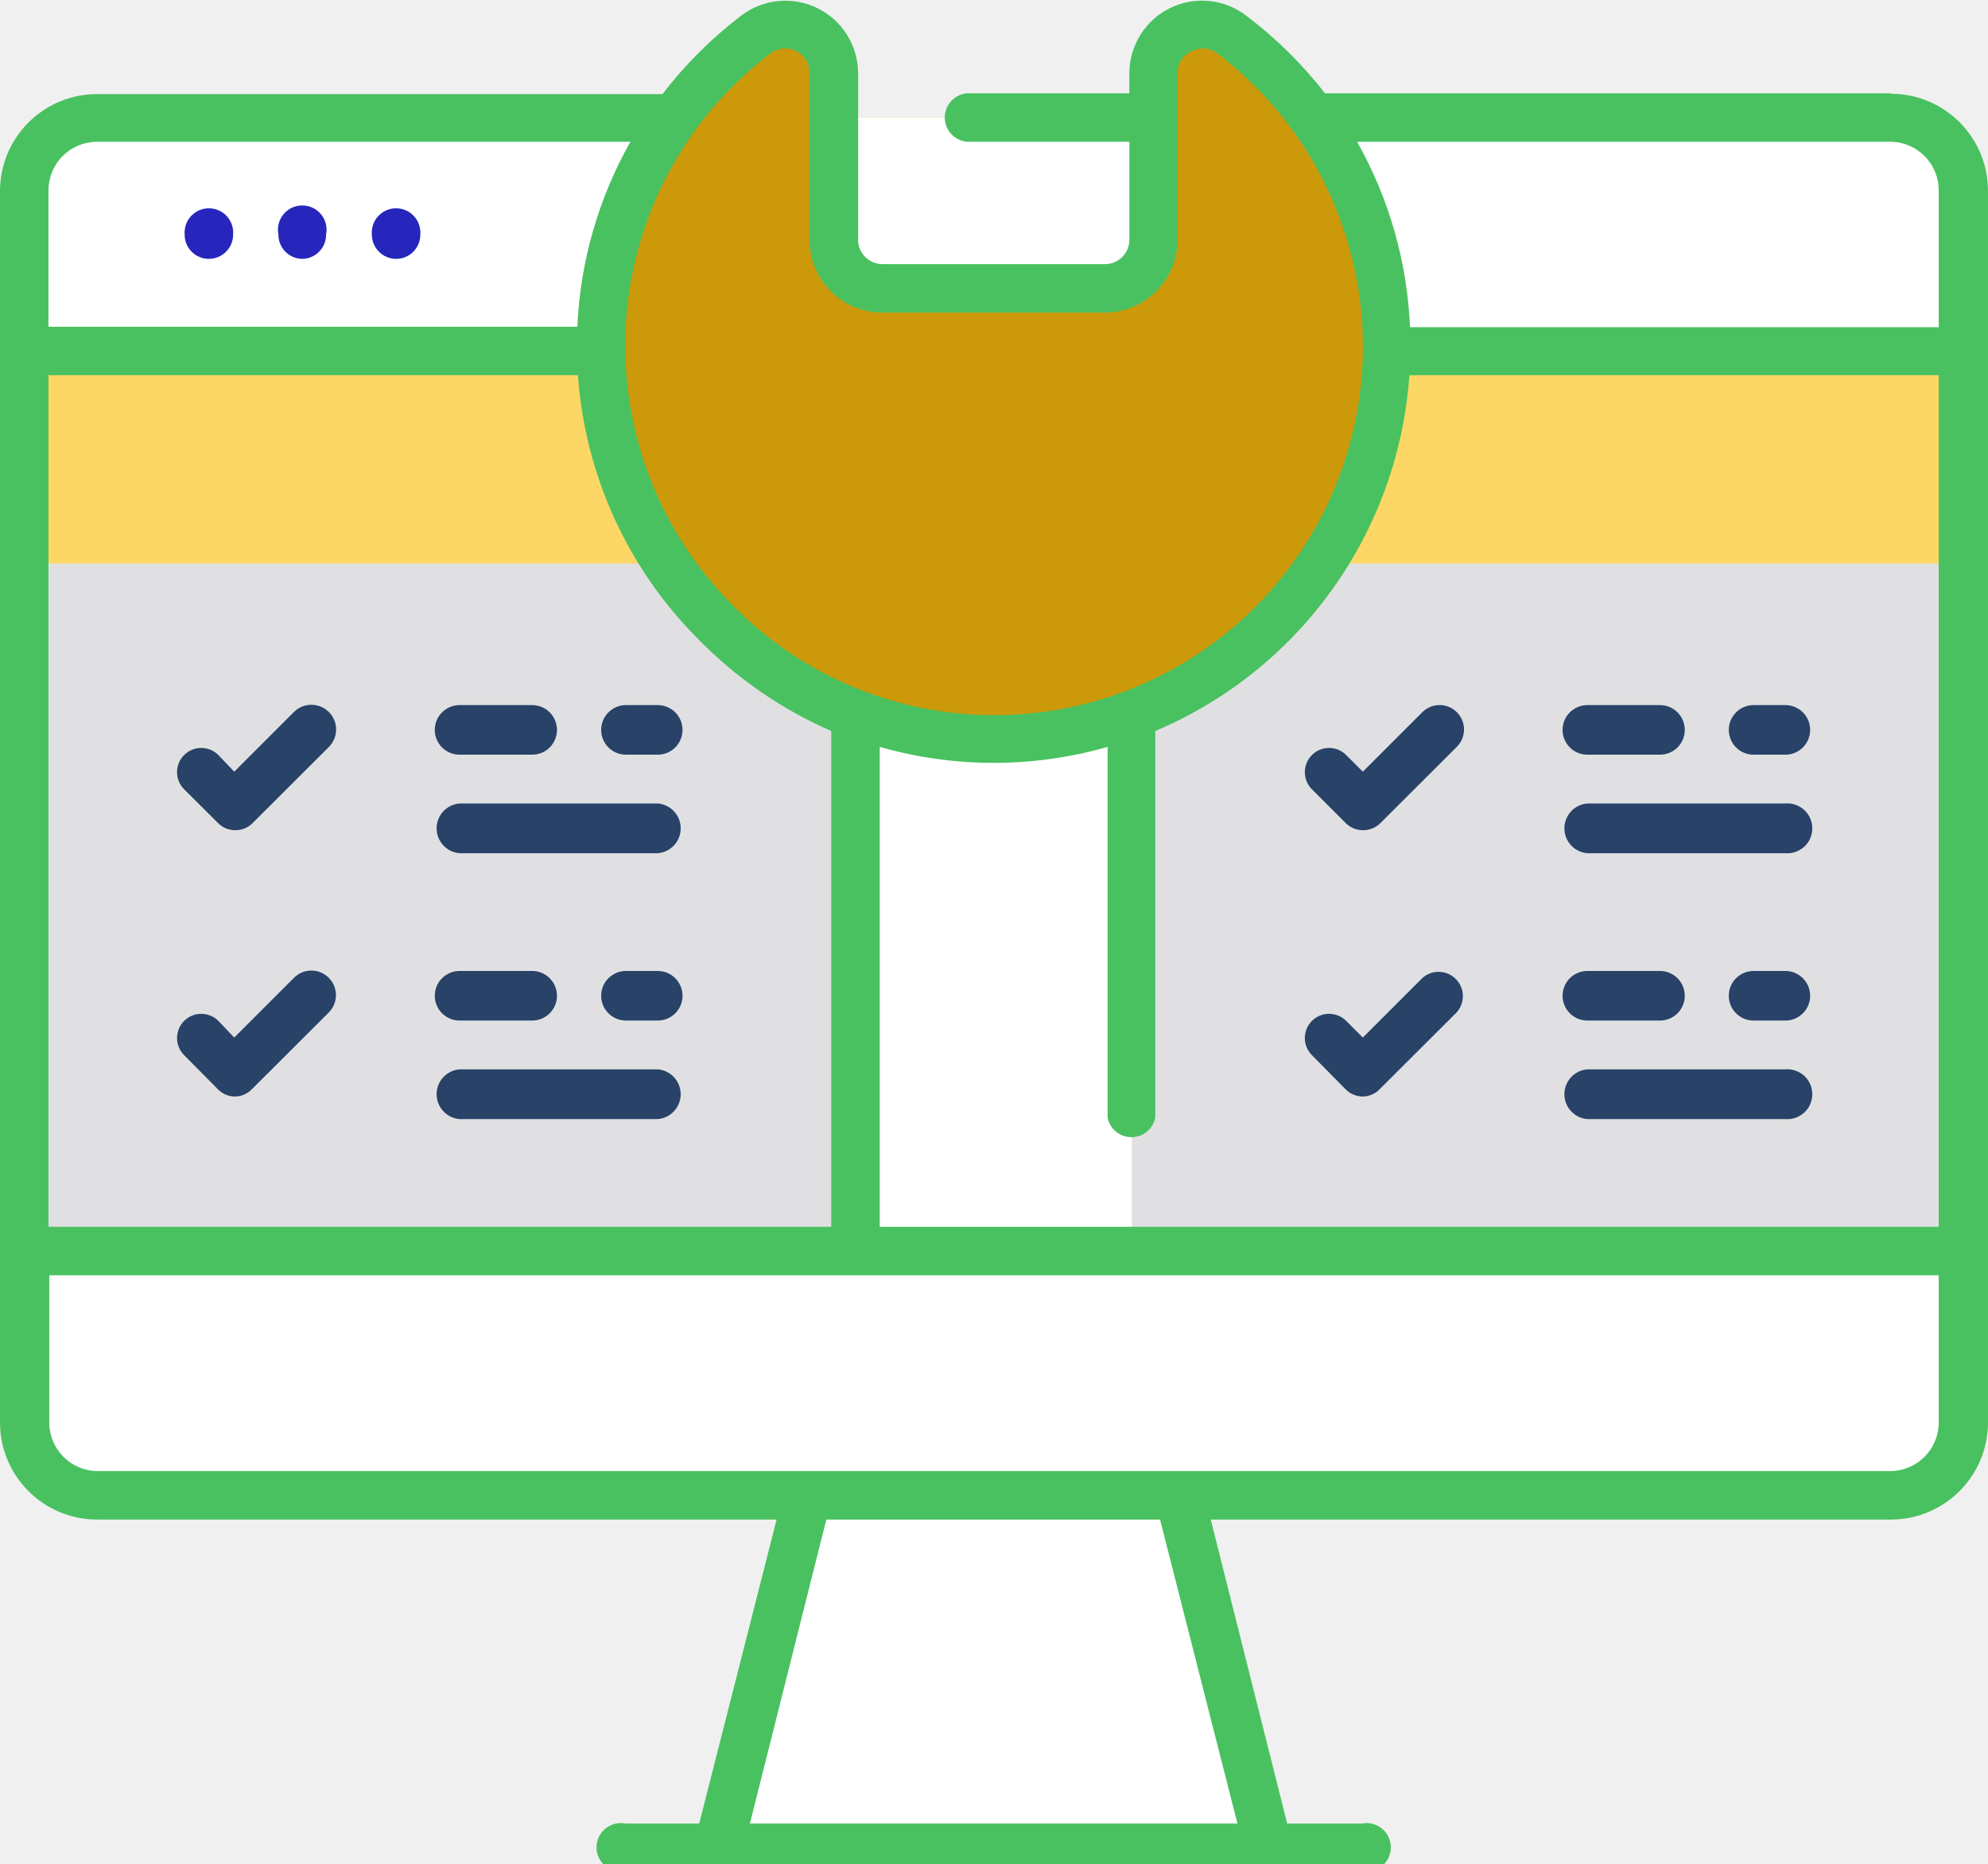
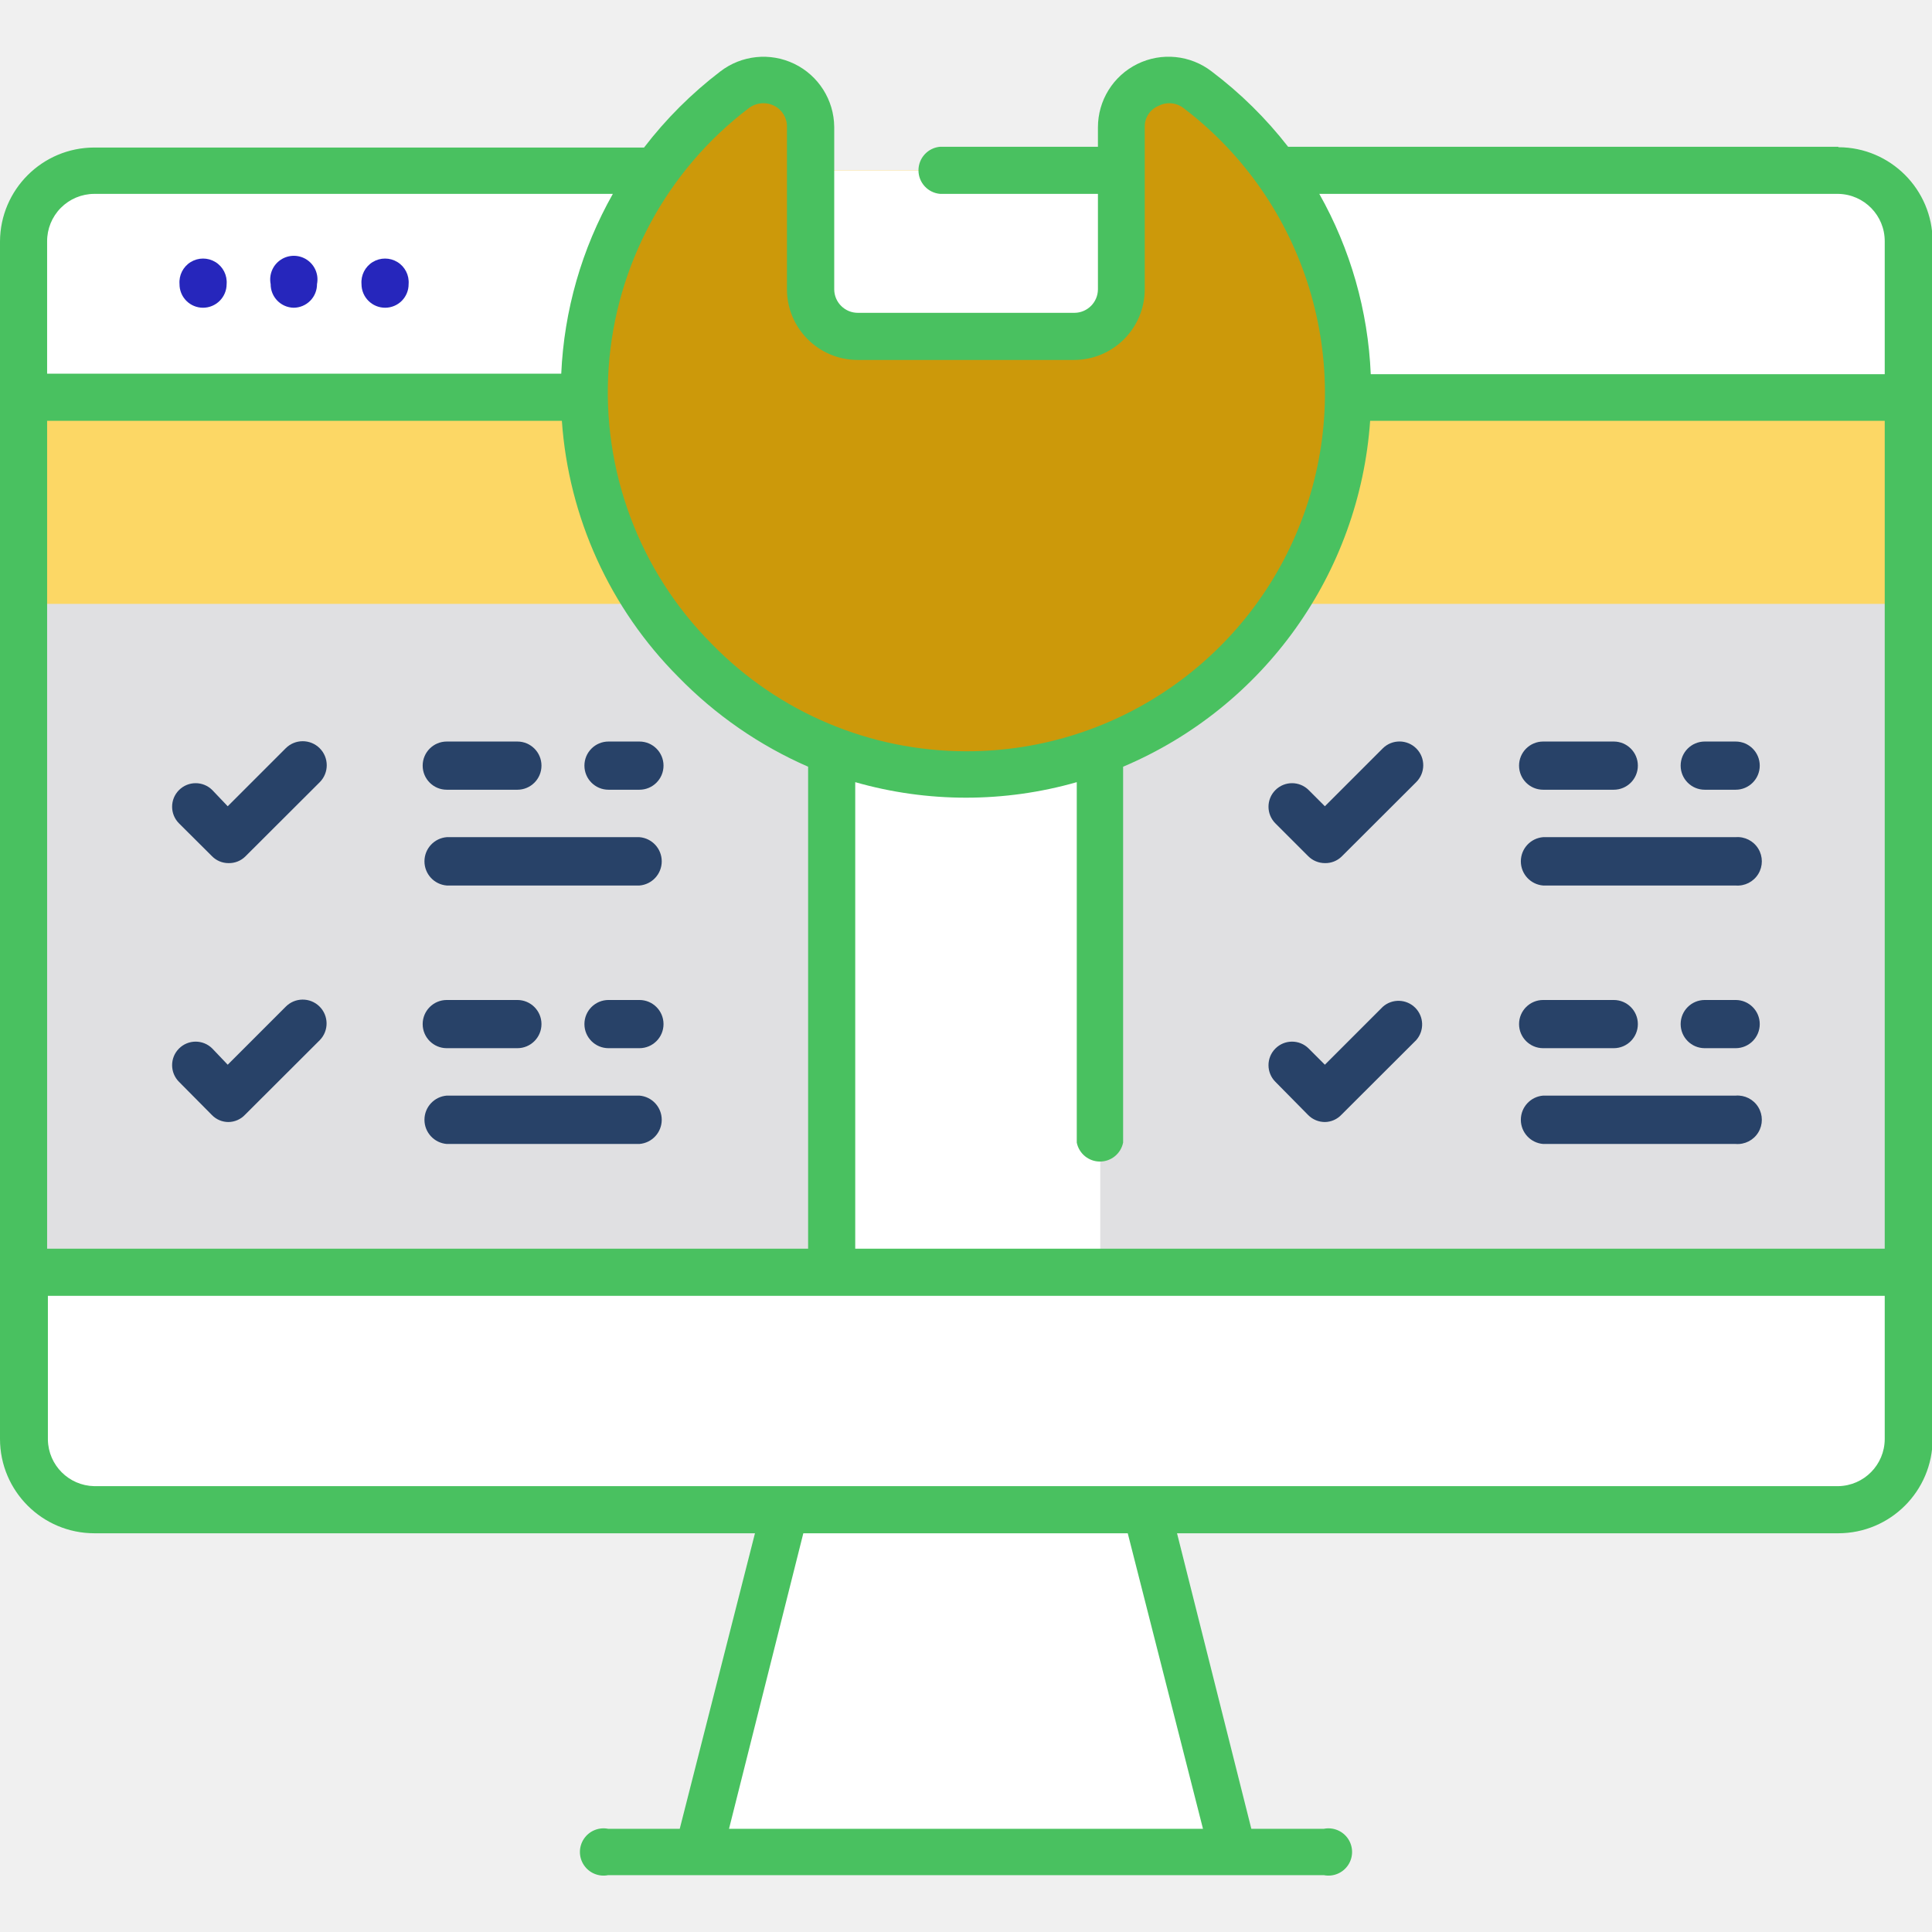
- <svg xmlns="http://www.w3.org/2000/svg" width="50dp" height="50dp" viewportWidth="125.06" viewportHeight="117.8">
+ <svg xmlns="http://www.w3.org/2000/svg" width="50" height="50" viewBox="0 0 125.06 117.8">
  <path d="M79.83,116.27H45.23l6.92,-27.42H72.91Z" fill="#fff" />
  <path d="M123.53,12V89.52A4.58,4.58 0,0 1,119 94.1H6.1a4.57,4.57 0,0 1,-4.57 -4.58V12A4.57,4.57 0,0 1,6.1 7.39H119A4.58,4.58 0,0 1,123.53 12Z" fill="#e0e0e2" />
  <path d="M123.53,35.46V12A4.58,4.58 0,0 0,119 7.39H6.1A4.57,4.57 0,0 0,1.53 12V35.46Z" fill="#fcd765" />
  <path d="M53.84,36.06H71.22V78.73H53.84Z" fill="#fff" />
  <path d="M123.53,22.09V12A4.56,4.56 0,0 0,119 7.4H6.1A4.56,4.56 0,0 0,1.53 12V22.09Z" fill="#fff" />
  <path d="M1.53,78.73V89.52A4.57,4.57 0,0 0,6.1 94.1H119a4.57,4.57 0,0 0,4.57 -4.58V78.73Z" fill="#fff" />
  <path d="M87.24,21.81A24.71,24.71 0,1 1,47.55 2.16a3.06,3.06 0,0 1,4.92 2.42V15.1a3,3 0,0 0,3.05 3h14a3,3 0,0 0,3 -3V4.57a3.06,3.06 0,0 1,4.93 -2.4A24.65,24.65 0,0 1,87.24 21.81Z" fill="#cc990a" />
  <path d="M13.14,16.29a1.53,1.53 0,0 0,1.53 -1.53v0a1.53,1.53 0,1 0,-3.05 0v0A1.52,1.52 0,0 0,13.14 16.29Z" fill="#2626bc" />
  <path d="M19,16.29a1.52,1.52 0,0 0,1.52 -1.53v0a1.53,1.53 0,1 0,-3 0v0A1.52,1.52 0,0 0,19 16.29Z" fill="#2626bc" />
  <path d="M24.93,16.29a1.52,1.52 0,0 0,1.52 -1.53v0a1.53,1.53 0,1 0,-3.05 0v0A1.53,1.53 0,0 0,24.93 16.29Z" fill="#2626bc" />
  <path d="M119,5.87H83.38A26.41,26.41 0,0 0,78.44 1a4.57,4.57 0,0 0,-7.37 3.62V5.87H60.86a1.53,1.53 0,0 0,0 3.05H71.07V15.1a1.53,1.53 0,0 1,-1.53 1.52h-14A1.53,1.53 0,0 1,54 15.1V4.58A4.58,4.58 0,0 0,46.62 1a26.4,26.4 0,0 0,-4.93 4.92H6.1A6.11,6.11 0,0 0,0 12V89.52a6.11,6.11 0,0 0,6.1 6.1H48.87L44,114.75H39.37a1.53,1.53 0,1 0,0 3H85.69a1.53,1.53 0,1 0,0 -3H81L76.19,95.62H119a6.11,6.11 0,0 0,6.1 -6.1V12a6.11,6.11 0,0 0,-6.1 -6.1ZM3.05,77.2V23.61H36.37a26.06,26.06 0,0 0,7.54 16.58A26.58,26.58 0,0 0,52.31 46V77.2ZM55.36,47A26.08,26.08 0,0 0,69.7 47V70.33a1.53,1.53 0,0 0,3 0V46A26.29,26.29 0,0 0,88.69 23.61H122V77.2H55.36ZM119,8.92A3.06,3.06 0,0 1,122 12v8.59H88.73A26,26 0,0 0,85.4 8.92ZM48.47,3.37a1.59,1.59 0,0 1,0.94 -0.32,1.55 1.55,0 0,1 0.69,0.16 1.49,1.49 0,0 1,0.84 1.37V15.1a4.58,4.58 0,0 0,4.58 4.57h14a4.58,4.58 0,0 0,4.58 -4.57V4.57A1.44,1.44 0,0 1,75 3.22a1.51,1.51 0,0 1,1.63 0.16A23.18,23.18 0,0 1,62.53 45a23,23 0,0 1,-16.45 -6.94A23.09,23.09 0,0 1,48.47 3.37ZM6.1,8.92H39.67a26,26 0,0 0,-3.34 11.64H3.05V12A3.06,3.06 0,0 1,6.1 8.92ZM77.87,114.75H47.19L52,95.62H73ZM119,92.57H6.1a3.06,3.06 0,0 1,-3 -3V80.25H122v9.27A3.06,3.06 0,0 1,119 92.57Z" fill="#49c160" />
  <path d="M33.49,47.49H28.92a1.56,1.56 0,1 1,0 -3.12h4.57a1.56,1.56 0,0 1,0 3.12Z" fill="#284268" />
  <path d="M41.39,47.49h-2a1.56,1.56 0,0 1,0 -3.12h2a1.56,1.56 0,0 1,0 3.12Z" fill="#284268" />
  <path d="M41.39,53.69H28.92a1.57,1.57 0,0 1,0 -3.13H41.39a1.57,1.57 0,0 1,0 3.13Z" fill="#284268" />
  <path d="M14.79,52.24a1.49,1.49 0,0 1,-1.07 -0.45l-2.13,-2.12a1.52,1.52 0,0 1,2.15 -2.16l1,1.05 3.75,-3.75A1.53,1.53 0,0 1,20.7 47l-4.83,4.82A1.5,1.5 0,0 1,14.79 52.24Z" fill="#284268" />
  <path d="M33.49,64.22H28.92a1.56,1.56 0,1 1,0 -3.12h4.57a1.56,1.56 0,0 1,0 3.12Z" fill="#284268" />
  <path d="M41.39,64.22h-2a1.56,1.56 0,0 1,0 -3.12h2a1.56,1.56 0,1 1,0 3.12Z" fill="#284268" />
  <path d="M41.39,70.42H28.92a1.57,1.57 0,0 1,0 -3.13H41.39a1.57,1.57 0,0 1,0 3.13Z" fill="#284268" />
  <path d="M14.79,69a1.49,1.49 0,0 1,-1.07 -0.45L11.59,66.4a1.52,1.52 0,1 1,2.15 -2.16l1,1.05 3.75,-3.75A1.53,1.53 0,0 1,20.7 63.7l-4.83,4.82A1.5,1.5 0,0 1,14.79 69Z" fill="#284268" />
  <path d="M104.46,47.49H99.89a1.56,1.56 0,0 1,0 -3.12h4.57a1.56,1.56 0,0 1,0 3.12Z" fill="#284268" />
  <path d="M112.35,47.49h-2a1.56,1.56 0,1 1,0 -3.12h2a1.56,1.56 0,1 1,0 3.12Z" fill="#284268" />
  <path d="M112.35,53.69H99.89a1.57,1.57 0,0 1,0 -3.13h12.46a1.57,1.57 0,1 1,0 3.13Z" fill="#284268" />
  <path d="M85.76,52.24a1.53,1.53 0,0 1,-1.08 -0.45l-2.12,-2.12a1.52,1.52 0,1 1,2.15 -2.16l1.05,1.05 3.75,-3.75A1.53,1.53 0,0 1,91.67 47l-4.83,4.82A1.5,1.5 0,0 1,85.76 52.24Z" fill="#284268" />
  <path d="M104.46,64.22H99.89a1.56,1.56 0,1 1,0 -3.12h4.57a1.56,1.56 0,1 1,0 3.12Z" fill="#284268" />
  <path d="M112.35,64.22h-2a1.56,1.56 0,1 1,0 -3.12h2a1.56,1.56 0,1 1,0 3.12Z" fill="#284268" />
  <path d="M112.35,70.42H99.89a1.57,1.57 0,0 1,0 -3.13h12.46a1.57,1.57 0,1 1,0 3.13Z" fill="#284268" />
  <path d="M85.76,69a1.53,1.53 0,0 1,-1.08 -0.45L82.56,66.4a1.52,1.52 0,1 1,2.15 -2.16l1.05,1.05 3.75,-3.75a1.53,1.53 0,0 1,2.16 2.16l-4.83,4.82A1.5,1.5 0,0 1,85.76 69Z" fill="#284268" />
</svg>
